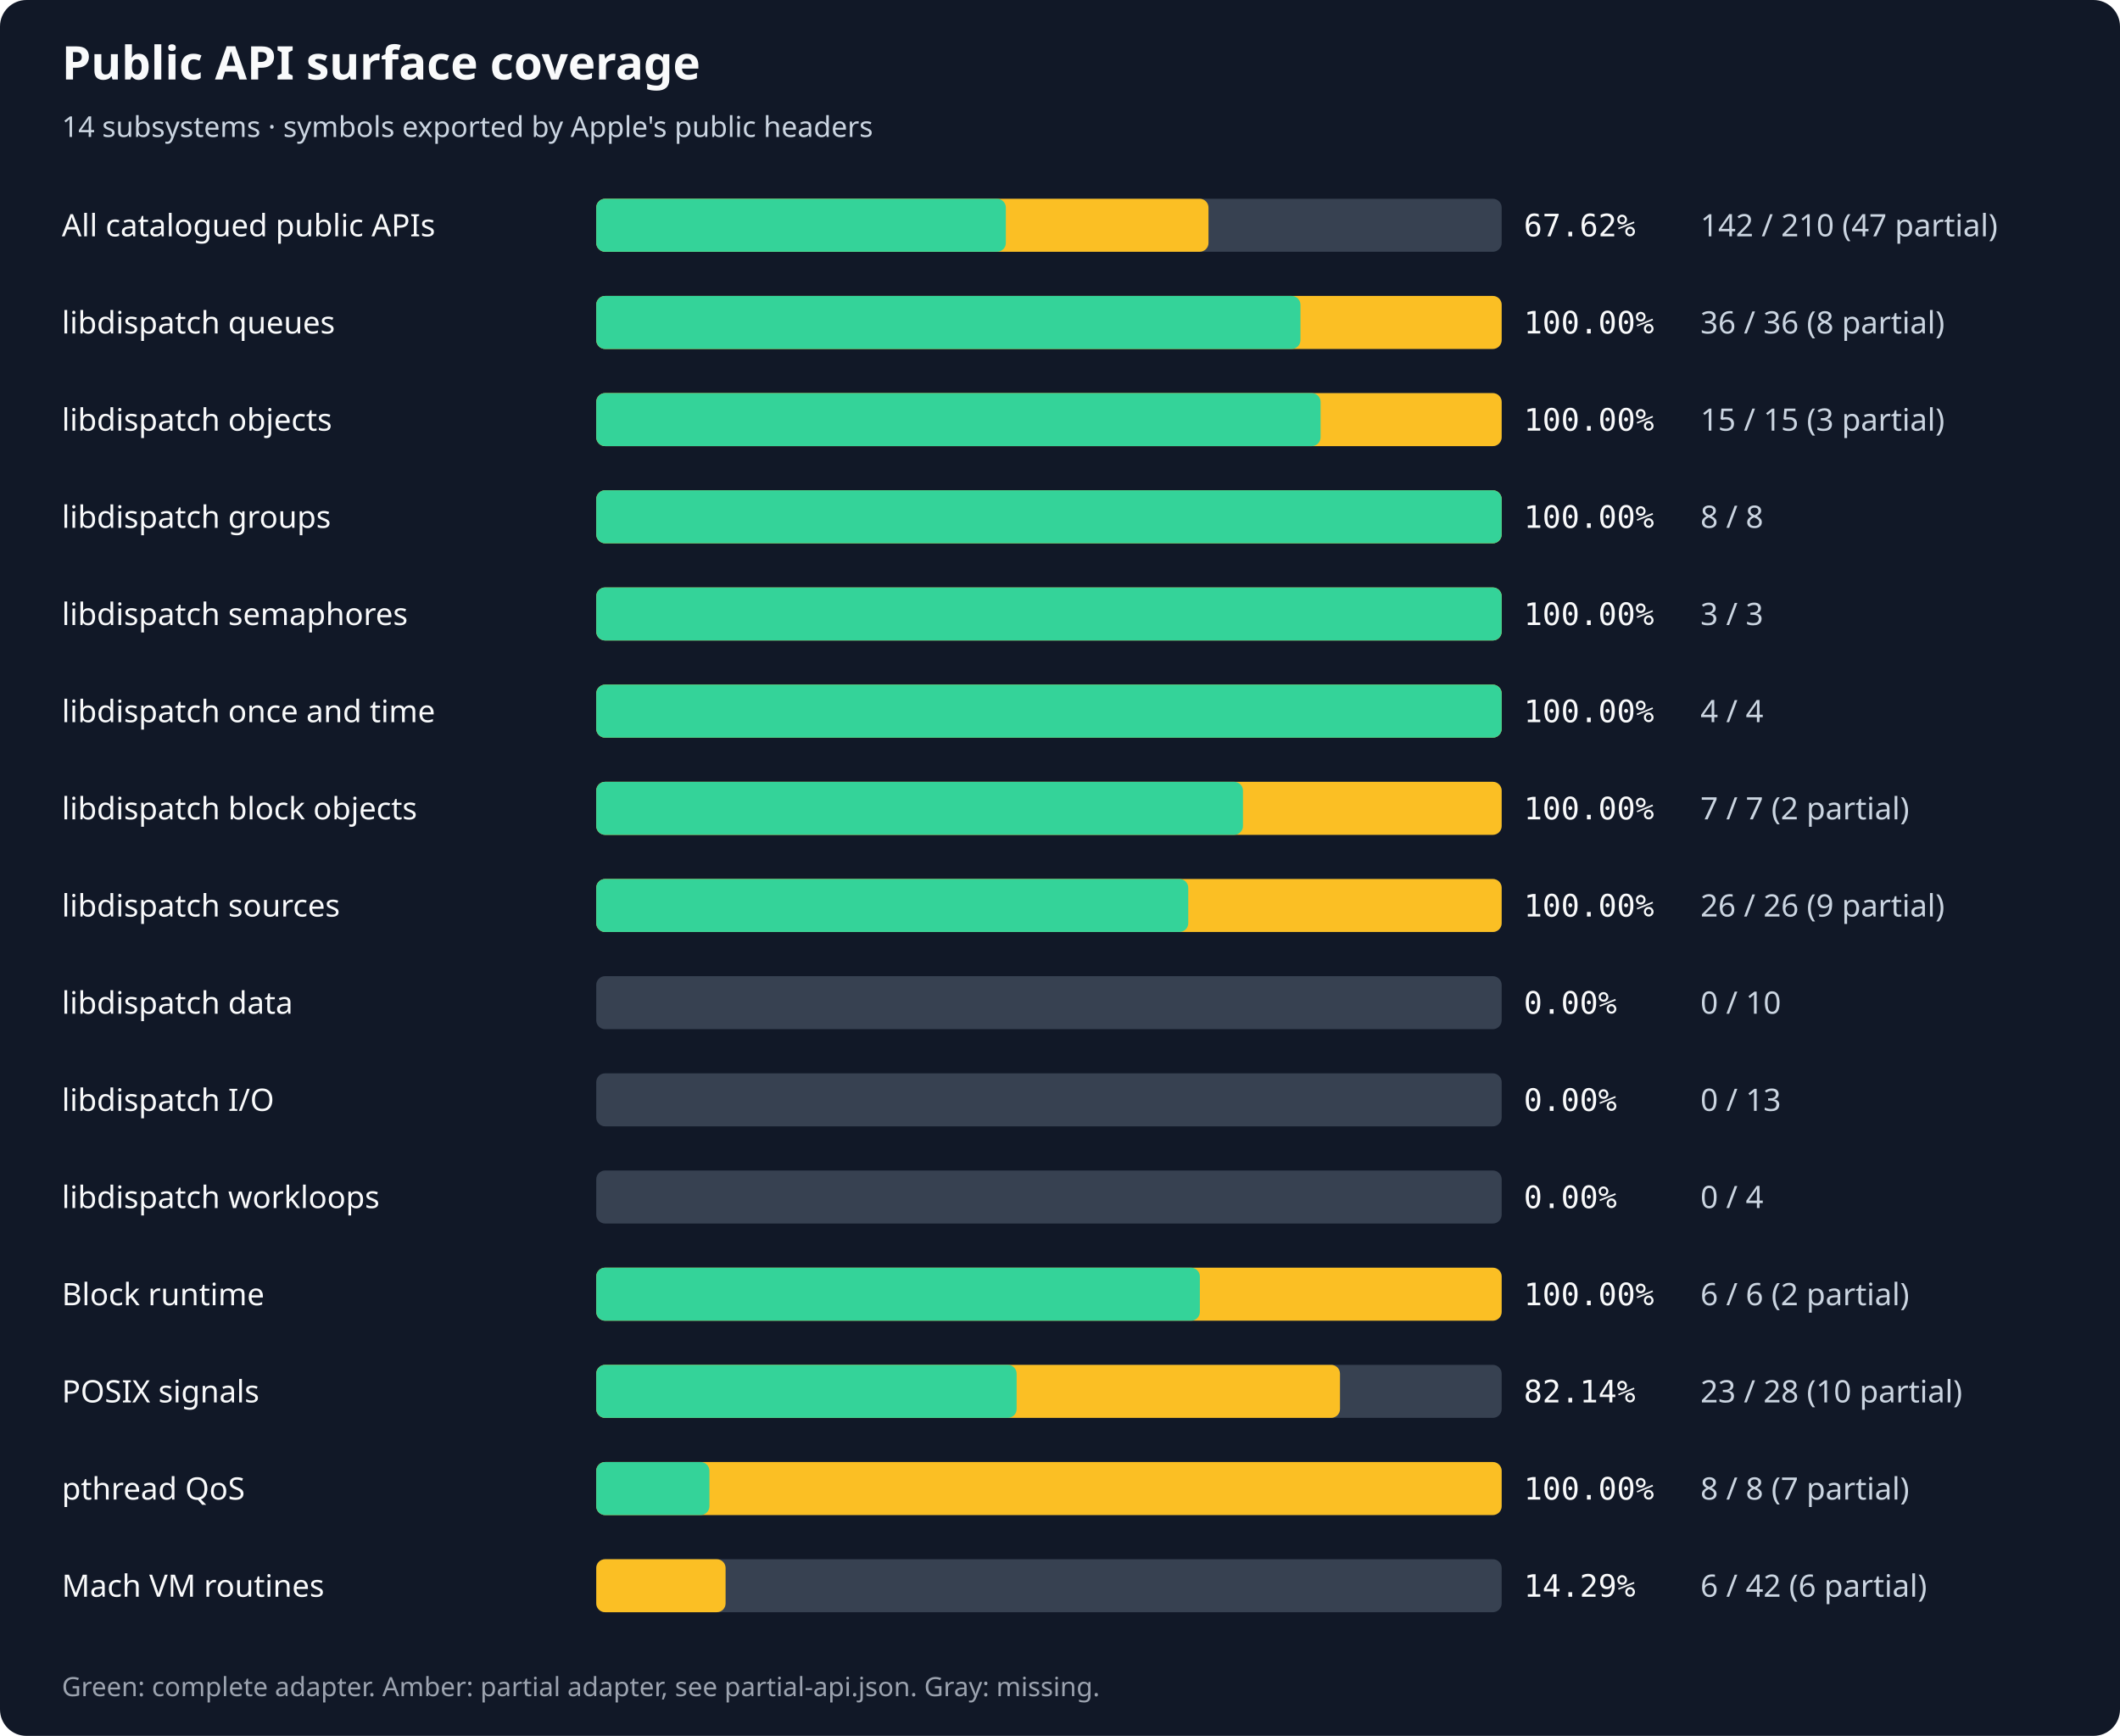
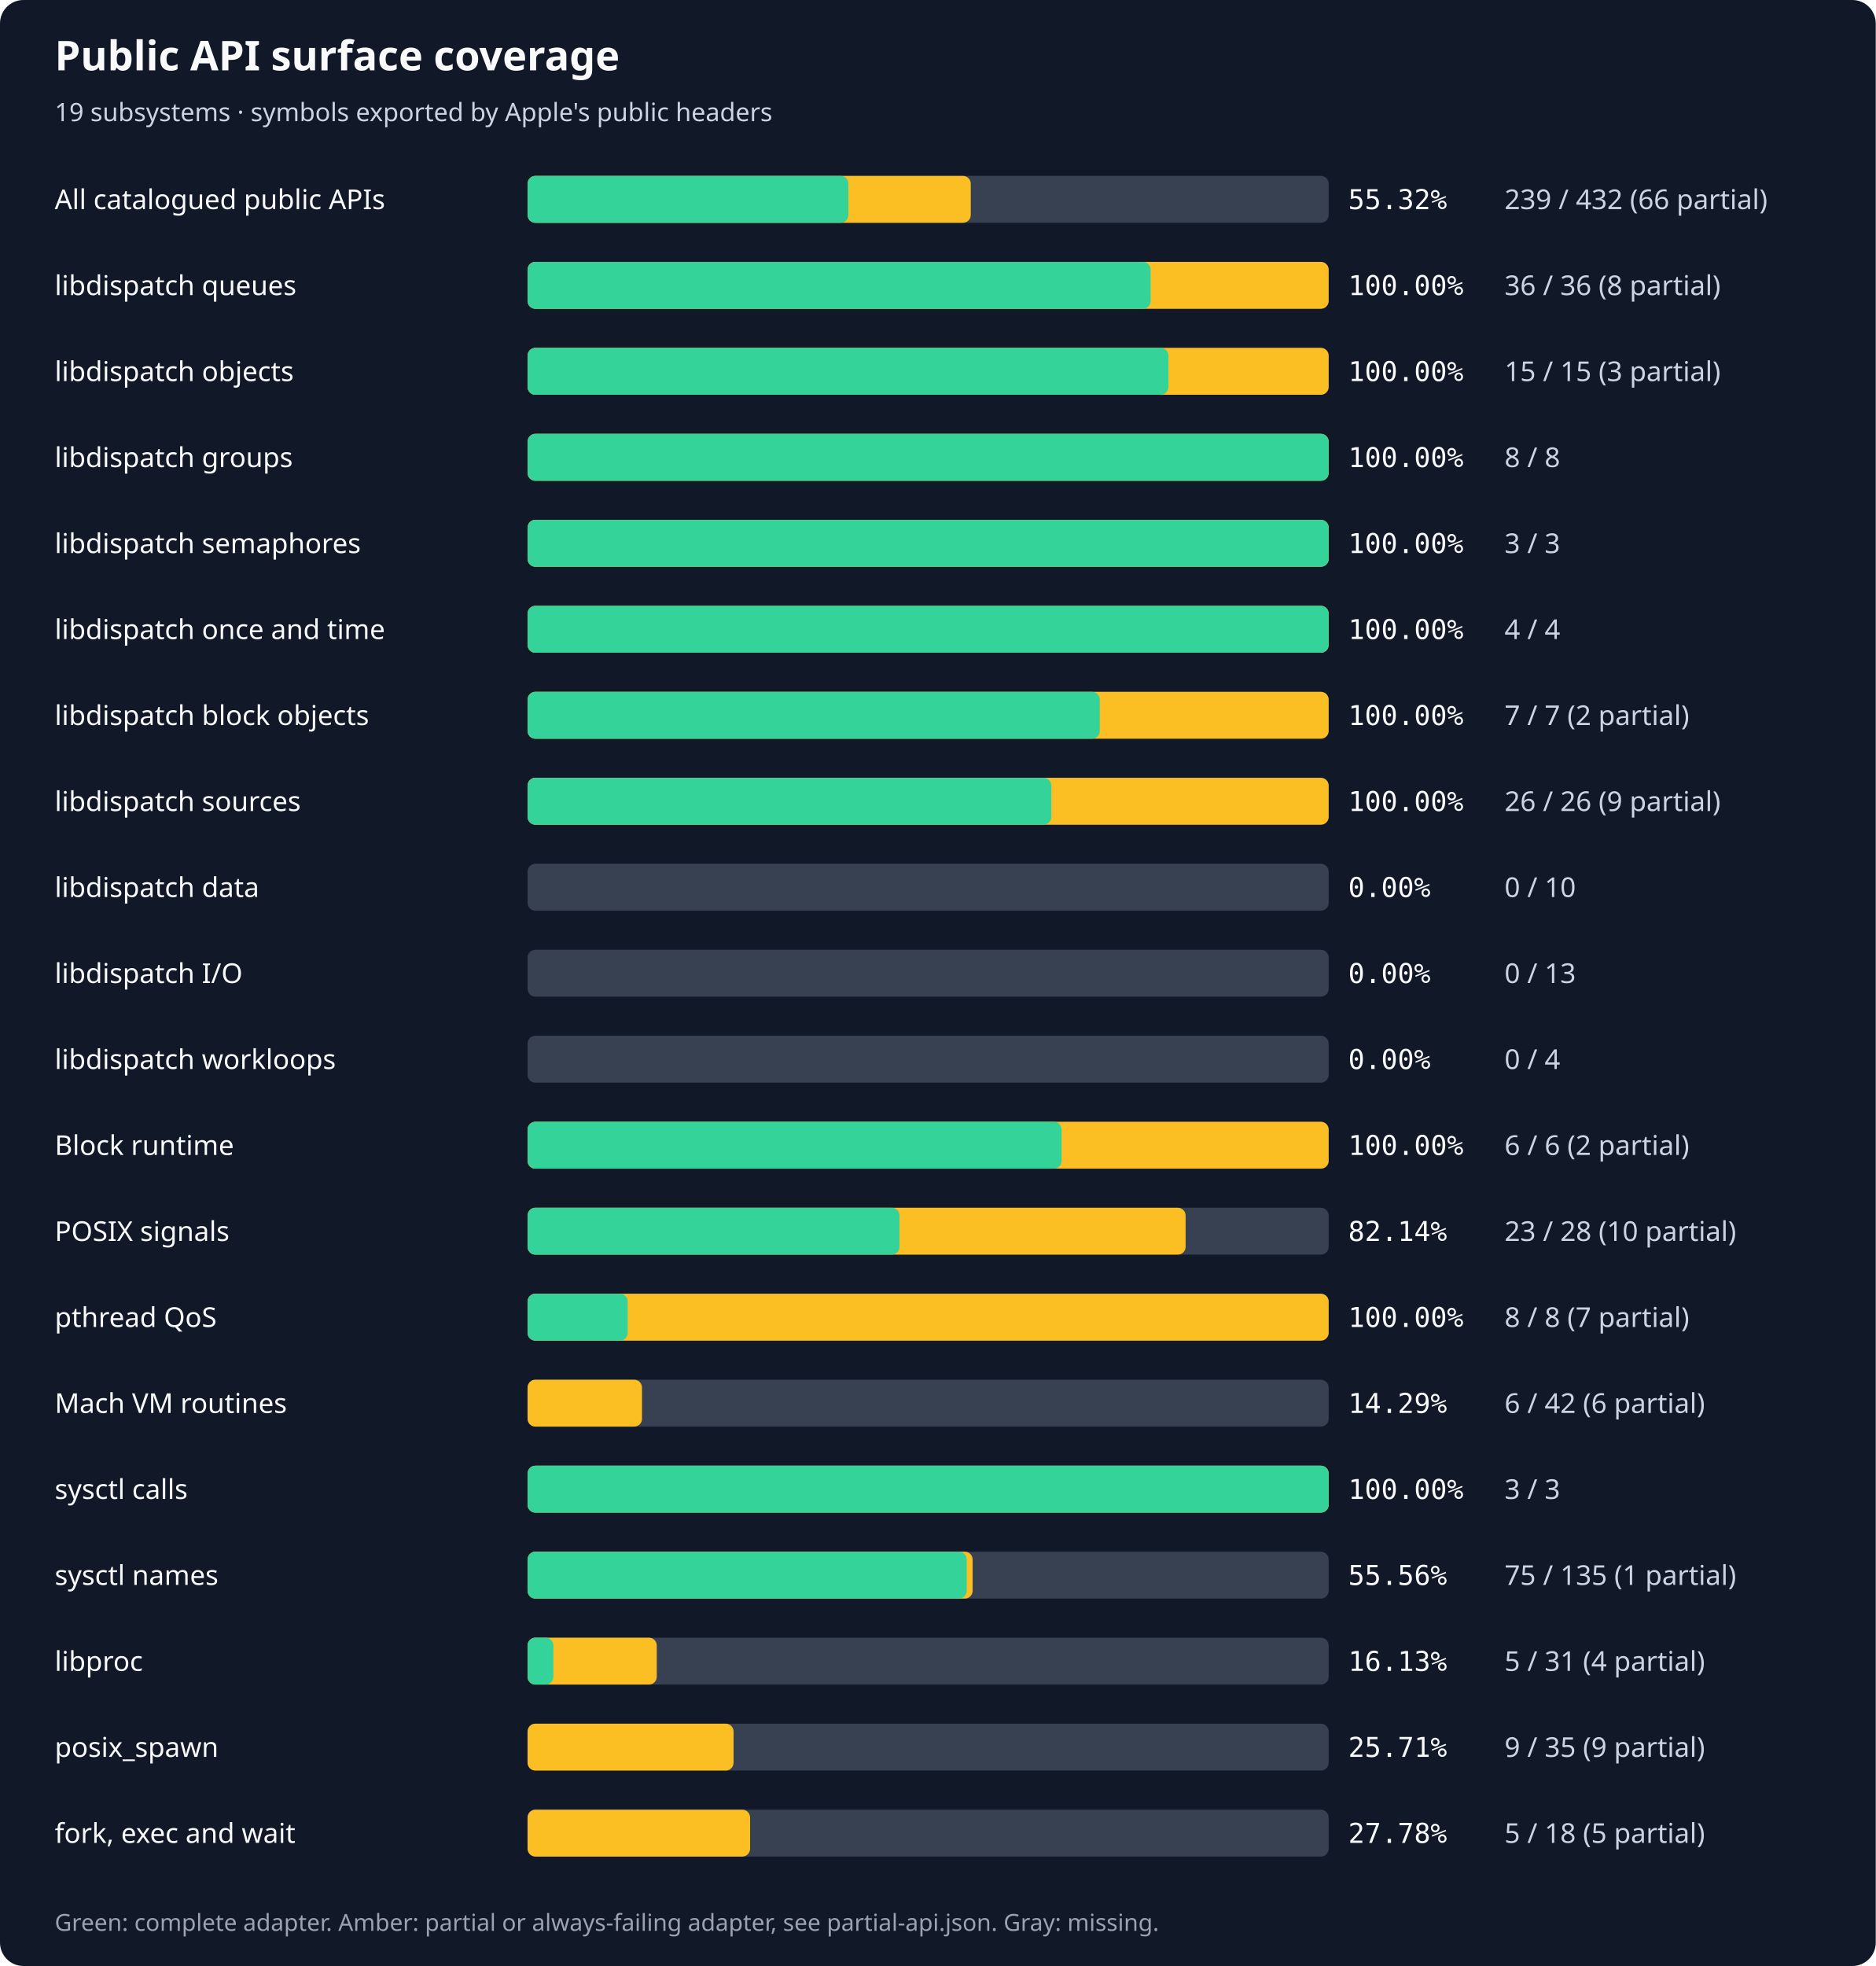
- <svg xmlns="http://www.w3.org/2000/svg" width="960" height="786" viewBox="0 0 960 786" role="img" aria-labelledby="title desc">
-   <rect width="960" height="786" rx="12" fill="#111827" />
+ <svg xmlns="http://www.w3.org/2000/svg" width="960" height="1006" viewBox="0 0 960 1006" role="img" aria-labelledby="title desc">
+   <rect width="960" height="1006" rx="12" fill="#111827" />
  <g font-family="sans-serif" fill="#f9fafb">
    <text x="28" y="36" font-size="21" font-weight="600">Public API surface coverage</text>
-     <text x="28" y="62" font-size="13" fill="#cbd5e1">14 subsystems · symbols exported by Apple's public headers</text>
+     <text x="28" y="62" font-size="13" fill="#cbd5e1">19 subsystems · symbols exported by Apple's public headers</text>
    <text x="28" y="107" font-size="14">All catalogued public APIs</text>
    <rect x="270" y="90" width="410" height="24" rx="4" fill="#374151" />
-     <rect x="270" y="90" width="277.24" height="24" rx="4" fill="#fbbf24" />
-     <rect x="270" y="90" width="185.48" height="24" rx="4" fill="#34d399" />
-     <text x="690" y="107" font-size="14" font-family="monospace">67.62%</text>
-     <text x="770" y="107" font-size="14" fill="#cbd5e1">142 / 210 (47 partial)</text>
+     <rect x="270" y="90" width="226.83" height="24" rx="4" fill="#fbbf24" />
+     <rect x="270" y="90" width="164.19" height="24" rx="4" fill="#34d399" />
+     <text x="690" y="107" font-size="14" font-family="monospace">55.32%</text>
+     <text x="770" y="107" font-size="14" fill="#cbd5e1">239 / 432 (66 partial)</text>
    <text x="28" y="151" font-size="14">libdispatch queues</text>
    <rect x="270" y="134" width="410" height="24" rx="4" fill="#374151" />
    <rect x="270" y="134" width="410.00" height="24" rx="4" fill="#fbbf24" />
    <rect x="270" y="134" width="318.89" height="24" rx="4" fill="#34d399" />
    <text x="690" y="151" font-size="14" font-family="monospace">100.00%</text>
    <text x="770" y="151" font-size="14" fill="#cbd5e1">36 / 36 (8 partial)</text>
    <text x="28" y="195" font-size="14">libdispatch objects</text>
    <rect x="270" y="178" width="410" height="24" rx="4" fill="#374151" />
    <rect x="270" y="178" width="410.00" height="24" rx="4" fill="#fbbf24" />
    <rect x="270" y="178" width="328.00" height="24" rx="4" fill="#34d399" />
    <text x="690" y="195" font-size="14" font-family="monospace">100.00%</text>
    <text x="770" y="195" font-size="14" fill="#cbd5e1">15 / 15 (3 partial)</text>
    <text x="28" y="239" font-size="14">libdispatch groups</text>
    <rect x="270" y="222" width="410" height="24" rx="4" fill="#374151" />
    <rect x="270" y="222" width="410.00" height="24" rx="4" fill="#fbbf24" />
    <rect x="270" y="222" width="410.00" height="24" rx="4" fill="#34d399" />
    <text x="690" y="239" font-size="14" font-family="monospace">100.00%</text>
    <text x="770" y="239" font-size="14" fill="#cbd5e1">8 / 8</text>
    <text x="28" y="283" font-size="14">libdispatch semaphores</text>
    <rect x="270" y="266" width="410" height="24" rx="4" fill="#374151" />
    <rect x="270" y="266" width="410.00" height="24" rx="4" fill="#fbbf24" />
    <rect x="270" y="266" width="410.00" height="24" rx="4" fill="#34d399" />
    <text x="690" y="283" font-size="14" font-family="monospace">100.00%</text>
    <text x="770" y="283" font-size="14" fill="#cbd5e1">3 / 3</text>
    <text x="28" y="327" font-size="14">libdispatch once and time</text>
    <rect x="270" y="310" width="410" height="24" rx="4" fill="#374151" />
    <rect x="270" y="310" width="410.00" height="24" rx="4" fill="#fbbf24" />
    <rect x="270" y="310" width="410.00" height="24" rx="4" fill="#34d399" />
    <text x="690" y="327" font-size="14" font-family="monospace">100.00%</text>
    <text x="770" y="327" font-size="14" fill="#cbd5e1">4 / 4</text>
    <text x="28" y="371" font-size="14">libdispatch block objects</text>
    <rect x="270" y="354" width="410" height="24" rx="4" fill="#374151" />
    <rect x="270" y="354" width="410.00" height="24" rx="4" fill="#fbbf24" />
    <rect x="270" y="354" width="292.86" height="24" rx="4" fill="#34d399" />
    <text x="690" y="371" font-size="14" font-family="monospace">100.00%</text>
    <text x="770" y="371" font-size="14" fill="#cbd5e1">7 / 7 (2 partial)</text>
    <text x="28" y="415" font-size="14">libdispatch sources</text>
    <rect x="270" y="398" width="410" height="24" rx="4" fill="#374151" />
    <rect x="270" y="398" width="410.00" height="24" rx="4" fill="#fbbf24" />
    <rect x="270" y="398" width="268.08" height="24" rx="4" fill="#34d399" />
    <text x="690" y="415" font-size="14" font-family="monospace">100.00%</text>
    <text x="770" y="415" font-size="14" fill="#cbd5e1">26 / 26 (9 partial)</text>
    <text x="28" y="459" font-size="14">libdispatch data</text>
    <rect x="270" y="442" width="410" height="24" rx="4" fill="#374151" />
    <rect x="270" y="442" width="0.00" height="24" rx="4" fill="#fbbf24" />
    <rect x="270" y="442" width="0.00" height="24" rx="4" fill="#34d399" />
    <text x="690" y="459" font-size="14" font-family="monospace">0.00%</text>
    <text x="770" y="459" font-size="14" fill="#cbd5e1">0 / 10</text>
    <text x="28" y="503" font-size="14">libdispatch I/O</text>
    <rect x="270" y="486" width="410" height="24" rx="4" fill="#374151" />
    <rect x="270" y="486" width="0.00" height="24" rx="4" fill="#fbbf24" />
    <rect x="270" y="486" width="0.00" height="24" rx="4" fill="#34d399" />
    <text x="690" y="503" font-size="14" font-family="monospace">0.00%</text>
    <text x="770" y="503" font-size="14" fill="#cbd5e1">0 / 13</text>
    <text x="28" y="547" font-size="14">libdispatch workloops</text>
    <rect x="270" y="530" width="410" height="24" rx="4" fill="#374151" />
    <rect x="270" y="530" width="0.00" height="24" rx="4" fill="#fbbf24" />
    <rect x="270" y="530" width="0.00" height="24" rx="4" fill="#34d399" />
    <text x="690" y="547" font-size="14" font-family="monospace">0.00%</text>
    <text x="770" y="547" font-size="14" fill="#cbd5e1">0 / 4</text>
    <text x="28" y="591" font-size="14">Block runtime</text>
    <rect x="270" y="574" width="410" height="24" rx="4" fill="#374151" />
    <rect x="270" y="574" width="410.00" height="24" rx="4" fill="#fbbf24" />
    <rect x="270" y="574" width="273.33" height="24" rx="4" fill="#34d399" />
    <text x="690" y="591" font-size="14" font-family="monospace">100.00%</text>
    <text x="770" y="591" font-size="14" fill="#cbd5e1">6 / 6 (2 partial)</text>
    <text x="28" y="635" font-size="14">POSIX signals</text>
    <rect x="270" y="618" width="410" height="24" rx="4" fill="#374151" />
    <rect x="270" y="618" width="336.79" height="24" rx="4" fill="#fbbf24" />
    <rect x="270" y="618" width="190.36" height="24" rx="4" fill="#34d399" />
    <text x="690" y="635" font-size="14" font-family="monospace">82.14%</text>
    <text x="770" y="635" font-size="14" fill="#cbd5e1">23 / 28 (10 partial)</text>
    <text x="28" y="679" font-size="14">pthread QoS</text>
    <rect x="270" y="662" width="410" height="24" rx="4" fill="#374151" />
    <rect x="270" y="662" width="410.00" height="24" rx="4" fill="#fbbf24" />
    <rect x="270" y="662" width="51.25" height="24" rx="4" fill="#34d399" />
    <text x="690" y="679" font-size="14" font-family="monospace">100.00%</text>
    <text x="770" y="679" font-size="14" fill="#cbd5e1">8 / 8 (7 partial)</text>
    <text x="28" y="723" font-size="14">Mach VM routines</text>
    <rect x="270" y="706" width="410" height="24" rx="4" fill="#374151" />
    <rect x="270" y="706" width="58.57" height="24" rx="4" fill="#fbbf24" />
    <rect x="270" y="706" width="0.00" height="24" rx="4" fill="#34d399" />
    <text x="690" y="723" font-size="14" font-family="monospace">14.29%</text>
    <text x="770" y="723" font-size="14" fill="#cbd5e1">6 / 42 (6 partial)</text>
-     <text x="28" y="768" font-size="12" fill="#9ca3af">Green: complete adapter. Amber: partial adapter, see partial-api.json. Gray: missing.</text>
+     <text x="28" y="767" font-size="14">sysctl calls</text>
+     <rect x="270" y="750" width="410" height="24" rx="4" fill="#374151" />
+     <rect x="270" y="750" width="410.00" height="24" rx="4" fill="#fbbf24" />
+     <rect x="270" y="750" width="410.00" height="24" rx="4" fill="#34d399" />
+     <text x="690" y="767" font-size="14" font-family="monospace">100.00%</text>
+     <text x="770" y="767" font-size="14" fill="#cbd5e1">3 / 3</text>
+     <text x="28" y="811" font-size="14">sysctl names</text>
+     <rect x="270" y="794" width="410" height="24" rx="4" fill="#374151" />
+     <rect x="270" y="794" width="227.78" height="24" rx="4" fill="#fbbf24" />
+     <rect x="270" y="794" width="224.74" height="24" rx="4" fill="#34d399" />
+     <text x="690" y="811" font-size="14" font-family="monospace">55.56%</text>
+     <text x="770" y="811" font-size="14" fill="#cbd5e1">75 / 135 (1 partial)</text>
+     <text x="28" y="855" font-size="14">libproc</text>
+     <rect x="270" y="838" width="410" height="24" rx="4" fill="#374151" />
+     <rect x="270" y="838" width="66.13" height="24" rx="4" fill="#fbbf24" />
+     <rect x="270" y="838" width="13.23" height="24" rx="4" fill="#34d399" />
+     <text x="690" y="855" font-size="14" font-family="monospace">16.13%</text>
+     <text x="770" y="855" font-size="14" fill="#cbd5e1">5 / 31 (4 partial)</text>
+     <text x="28" y="899" font-size="14">posix_spawn</text>
+     <rect x="270" y="882" width="410" height="24" rx="4" fill="#374151" />
+     <rect x="270" y="882" width="105.43" height="24" rx="4" fill="#fbbf24" />
+     <rect x="270" y="882" width="0.00" height="24" rx="4" fill="#34d399" />
+     <text x="690" y="899" font-size="14" font-family="monospace">25.71%</text>
+     <text x="770" y="899" font-size="14" fill="#cbd5e1">9 / 35 (9 partial)</text>
+     <text x="28" y="943" font-size="14">fork, exec and wait</text>
+     <rect x="270" y="926" width="410" height="24" rx="4" fill="#374151" />
+     <rect x="270" y="926" width="113.89" height="24" rx="4" fill="#fbbf24" />
+     <rect x="270" y="926" width="0.00" height="24" rx="4" fill="#34d399" />
+     <text x="690" y="943" font-size="14" font-family="monospace">27.78%</text>
+     <text x="770" y="943" font-size="14" fill="#cbd5e1">5 / 18 (5 partial)</text>
+     <text x="28" y="988" font-size="12" fill="#9ca3af">Green: complete adapter. Amber: partial or always-failing adapter, see partial-api.json. Gray: missing.</text>
  </g>
</svg>
